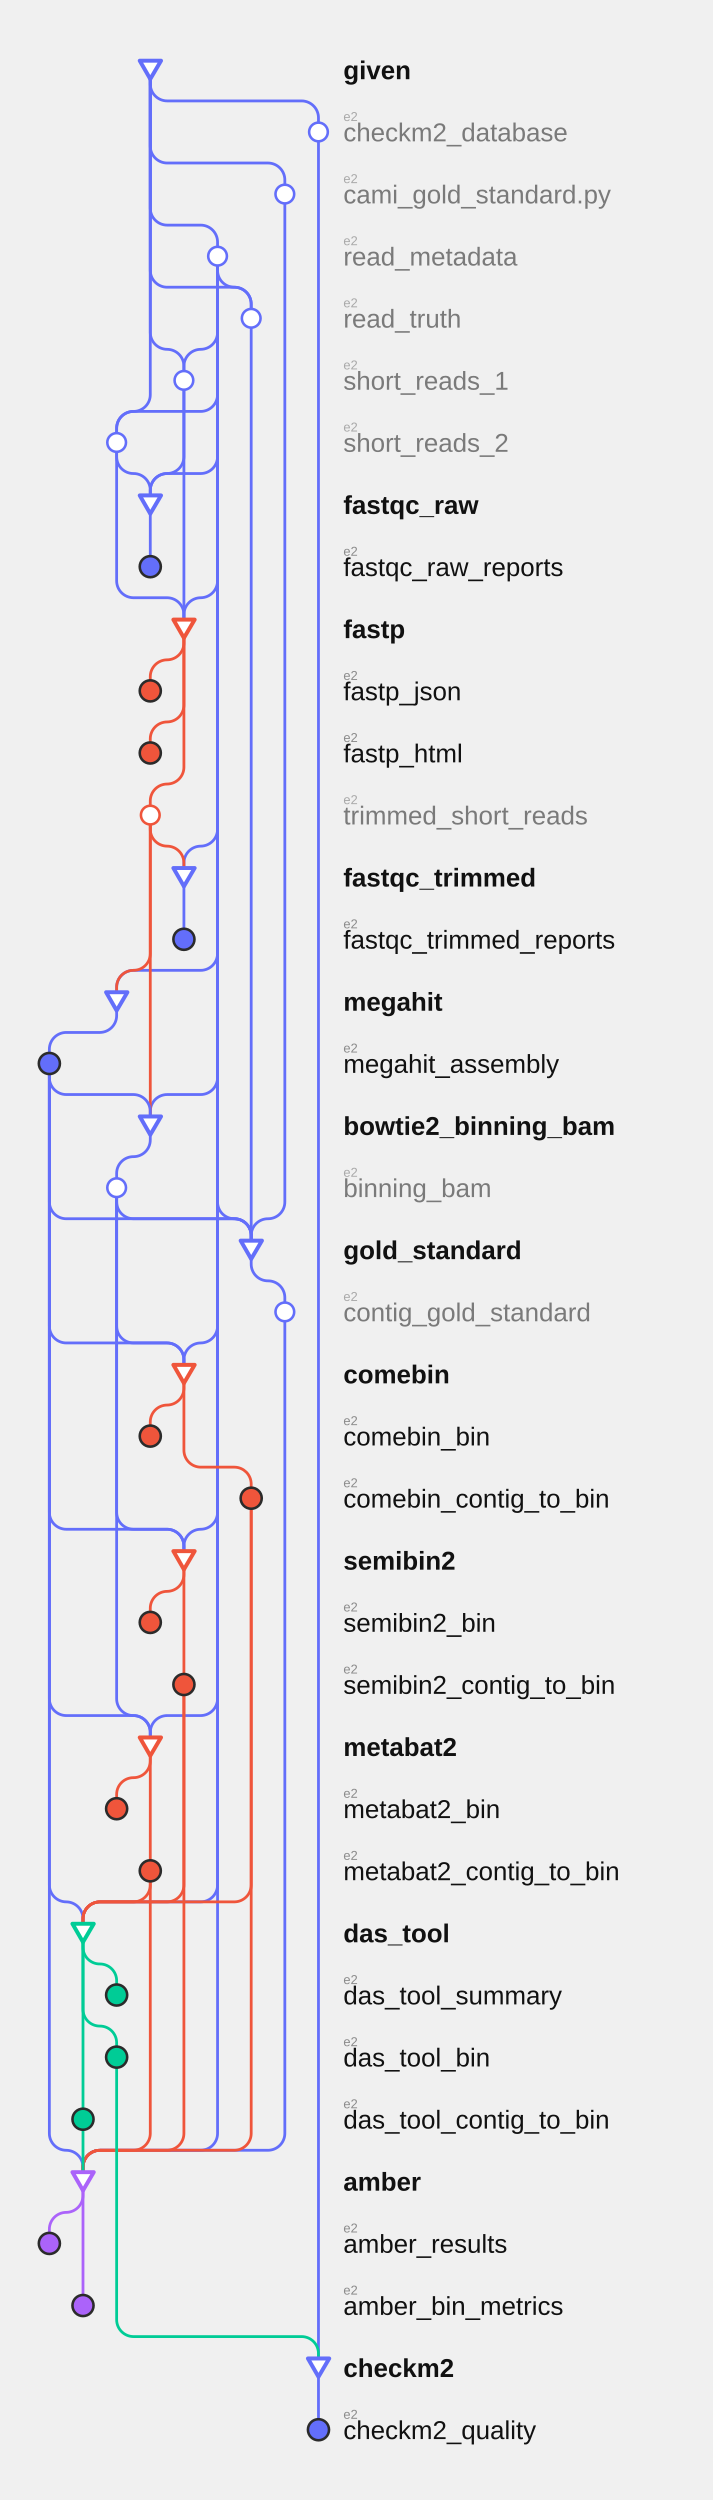
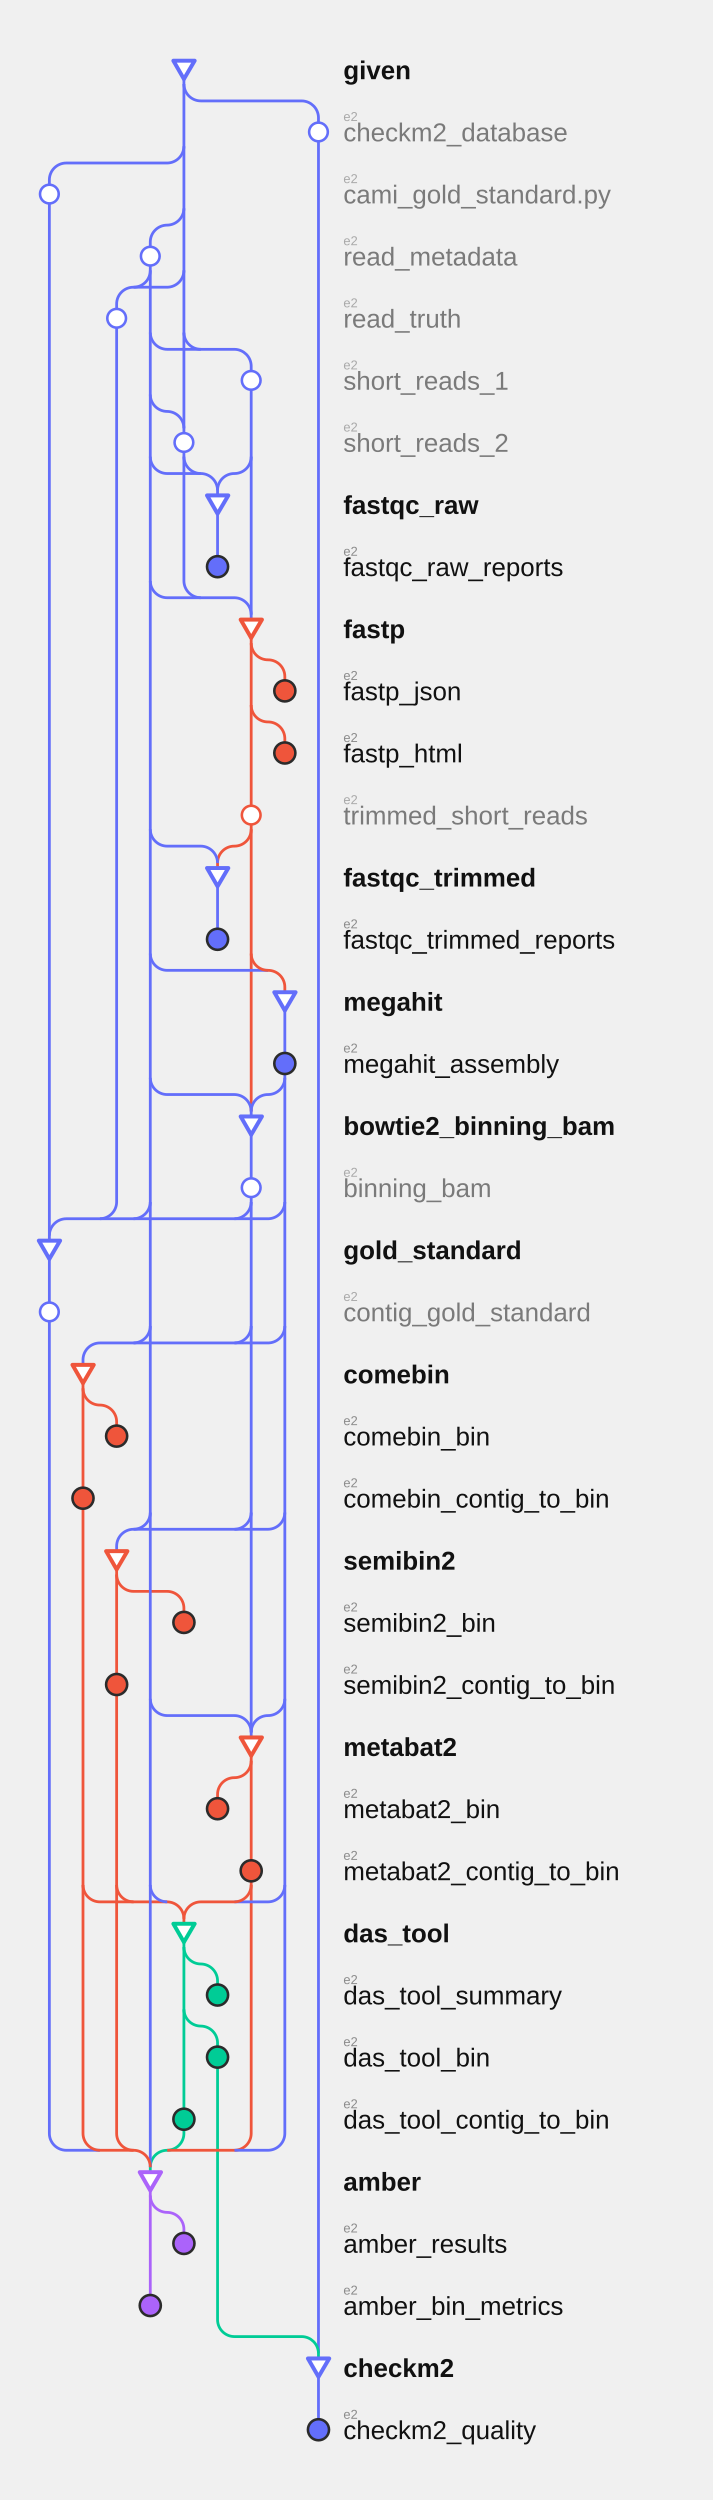
<svg xmlns="http://www.w3.org/2000/svg" width="358" height="1256" viewBox="0 0 358 1256">
-   <g fill="none" stroke="#666666" stroke-width="1.4" stroke-linejoin="round" stroke-linecap="round">
-     <path d="M 75.5,39.7 L 75.5,42.2 A 8.5,8.5 0 0 0 84.0,50.7 L 151.6,50.7 A 8.5,8.5 0 0 1 160.0,59.2 L 160.0,61.6" stroke="#636EFA" />
-     <path d="M 75.5,39.7 L 75.5,73.5 A 8.5,8.5 0 0 0 84.0,81.9 L 134.7,81.9 A 8.5,8.5 0 0 1 143.1,90.4 L 143.1,92.8" stroke="#636EFA" />
-     <path d="M 75.5,39.7 L 75.5,104.6 A 8.5,8.5 0 0 0 84.0,113.1 L 100.9,113.1 A 8.5,8.5 0 0 1 109.3,121.5 L 109.3,124.0" stroke="#636EFA" />
-     <path d="M 75.5,39.7 L 75.5,135.9 A 8.5,8.5 0 0 0 84.0,144.3 L 117.8,144.3 A 8.5,8.5 0 0 1 126.2,152.8 L 126.2,155.2" stroke="#636EFA" />
-     <path d="M 75.5,39.7 L 75.5,167.1 A 8.5,8.5 0 0 0 84.0,175.5 A 8.5,8.5 0 0 1 92.4,183.9 L 92.4,186.4" stroke="#636EFA" />
-     <path d="M 75.5,39.7 L 75.5,198.2 A 8.4,8.4 0 0 1 67.1,206.7 A 8.4,8.4 0 0 0 58.6,215.1 L 58.6,217.6" stroke="#636EFA" />
-     <path d="M 160.0,71.0 L 160.0,1184.9" stroke="#636EFA" />
-     <path d="M 143.1,102.2 L 143.1,603.8 A 8.4,8.4 0 0 1 134.7,612.3 A 8.4,8.4 0 0 0 126.2,620.8 L 126.2,623.3" stroke="#636EFA" />
-     <path d="M 109.3,133.4 L 109.3,135.9 A 8.4,8.4 0 0 0 117.8,144.3 A 8.4,8.4 0 0 1 126.2,152.8 L 126.2,155.2" stroke="#636EFA" />
-     <path d="M 109.3,133.4 L 109.3,167.1 A 8.5,8.5 0 0 1 100.9,175.5 A 8.5,8.5 0 0 0 92.4,183.9 L 92.4,186.4" stroke="#636EFA" />
-     <path d="M 109.3,133.4 L 109.3,198.2 A 8.5,8.5 0 0 1 100.9,206.7 L 67.1,206.7 A 8.5,8.5 0 0 0 58.6,215.1 L 58.6,217.6" stroke="#636EFA" />
-     <path d="M 109.3,133.4 L 109.3,229.4 A 8.5,8.5 0 0 1 100.9,237.9 L 84.0,237.9 A 8.5,8.5 0 0 0 75.5,246.3 L 75.5,248.9" stroke="#636EFA" />
-     <path d="M 109.3,133.4 L 109.3,291.8 A 8.5,8.5 0 0 1 100.9,300.3 A 8.5,8.5 0 0 0 92.4,308.7 L 92.4,311.3" stroke="#636EFA" />
-     <path d="M 109.3,133.4 L 109.3,416.7 A 8.5,8.5 0 0 1 100.9,425.1 A 8.5,8.5 0 0 0 92.4,433.6 L 92.4,436.1" stroke="#636EFA" />
-     <path d="M 109.3,133.4 L 109.3,479.1 A 8.5,8.5 0 0 1 100.9,487.5 L 67.1,487.5 A 8.5,8.5 0 0 0 58.6,495.9 L 58.6,498.5" stroke="#636EFA" />
-     <path d="M 109.3,133.4 L 109.3,541.4 A 8.5,8.5 0 0 1 100.9,549.9 L 84.0,549.9 A 8.5,8.5 0 0 0 75.5,558.4 L 75.5,560.9" stroke="#636EFA" />
-     <path d="M 109.3,133.4 L 109.3,603.8 A 8.4,8.4 0 0 0 117.8,612.3 A 8.4,8.4 0 0 1 126.2,620.8 L 126.2,623.3" stroke="#636EFA" />
-     <path d="M 109.3,133.4 L 109.3,666.2 A 8.5,8.5 0 0 1 100.9,674.7 A 8.5,8.5 0 0 0 92.4,683.2 L 92.4,685.7" stroke="#636EFA" />
-     <path d="M 109.3,133.4 L 109.3,759.8 A 8.5,8.5 0 0 1 100.9,768.3 A 8.5,8.5 0 0 0 92.4,776.8 L 92.4,779.3" stroke="#636EFA" />
-     <path d="M 109.3,133.4 L 109.3,853.4 A 8.5,8.5 0 0 1 100.9,861.9 L 84.0,861.9 A 8.5,8.5 0 0 0 75.5,870.4 L 75.5,872.9" stroke="#636EFA" />
-     <path d="M 109.3,133.4 L 109.3,947.0 A 8.5,8.5 0 0 1 100.9,955.5 L 50.2,955.5 A 8.5,8.5 0 0 0 41.7,964.0 L 41.7,966.5" stroke="#636EFA" />
-     <path d="M 109.3,133.4 L 109.3,1071.8 A 8.5,8.5 0 0 1 100.9,1080.3 L 50.2,1080.3 A 8.5,8.5 0 0 0 41.7,1088.8 L 41.7,1091.3" stroke="#636EFA" />
-     <path d="M 126.2,164.6 L 126.2,623.3" stroke="#636EFA" />
-     <path d="M 92.4,195.8 L 92.4,229.4 A 8.5,8.5 0 0 1 84.0,237.9 A 8.5,8.5 0 0 0 75.5,246.3 L 75.5,248.9" stroke="#636EFA" />
-     <path d="M 92.4,195.8 L 92.4,311.3" stroke="#636EFA" />
-     <path d="M 58.6,227.0 L 58.6,229.4 A 8.4,8.4 0 0 0 67.1,237.9 A 8.4,8.4 0 0 1 75.5,246.3 L 75.5,248.9" stroke="#636EFA" />
-     <path d="M 58.6,227.0 L 58.6,291.8 A 8.5,8.5 0 0 0 67.1,300.3 L 84.0,300.3 A 8.5,8.5 0 0 1 92.4,308.7 L 92.4,311.3" stroke="#636EFA" />
-     <path d="M 75.5,258.1 L 75.5,279.4" stroke="#636EFA" />
-     <path d="M 92.4,320.5 L 92.4,323.1 A 8.5,8.5 0 0 1 84.0,331.5 A 8.5,8.5 0 0 0 75.5,339.9 L 75.5,341.8" stroke="#EF553B" />
-     <path d="M 92.4,320.5 L 92.4,354.2 A 8.5,8.5 0 0 1 84.0,362.7 A 8.5,8.5 0 0 0 75.5,371.1 L 75.5,373.0" stroke="#EF553B" />
-     <path d="M 92.4,320.5 L 92.4,385.4 A 8.5,8.5 0 0 1 84.0,393.9 A 8.5,8.5 0 0 0 75.5,402.3 L 75.5,404.8" stroke="#EF553B" />
-     <path d="M 75.5,414.2 L 75.5,416.7 A 8.5,8.5 0 0 0 84.0,425.1 A 8.5,8.5 0 0 1 92.4,433.6 L 92.4,436.1" stroke="#EF553B" />
-     <path d="M 75.5,414.2 L 75.5,479.1 A 8.4,8.4 0 0 1 67.1,487.5 A 8.4,8.4 0 0 0 58.6,495.9 L 58.6,498.5" stroke="#EF553B" />
-     <path d="M 75.5,414.2 L 75.5,560.9" stroke="#EF553B" />
-     <path d="M 92.4,445.3 L 92.4,466.6" stroke="#636EFA" />
-     <path d="M 58.6,507.7 L 58.6,510.2 A 8.5,8.5 0 0 1 50.2,518.7 L 33.3,518.7 A 8.5,8.5 0 0 0 24.8,527.1 L 24.8,529.0" stroke="#636EFA" />
-     <path d="M 24.8,539.6 L 24.8,541.4 A 8.5,8.5 0 0 0 33.3,549.9 L 67.1,549.9 A 8.5,8.5 0 0 1 75.5,558.4 L 75.5,560.9" stroke="#636EFA" />
-     <path d="M 24.8,539.6 L 24.8,603.8 A 8.5,8.5 0 0 0 33.3,612.3 L 117.8,612.3 A 8.5,8.5 0 0 1 126.2,620.8 L 126.2,623.3" stroke="#636EFA" />
-     <path d="M 24.8,539.6 L 24.8,666.2 A 8.5,8.5 0 0 0 33.3,674.7 L 84.0,674.7 A 8.5,8.5 0 0 1 92.4,683.2 L 92.4,685.7" stroke="#636EFA" />
-     <path d="M 24.8,539.6 L 24.8,759.8 A 8.5,8.5 0 0 0 33.3,768.3 L 84.0,768.3 A 8.5,8.5 0 0 1 92.4,776.8 L 92.4,779.3" stroke="#636EFA" />
-     <path d="M 24.8,539.6 L 24.8,853.4 A 8.5,8.5 0 0 0 33.3,861.9 L 67.1,861.9 A 8.5,8.5 0 0 1 75.5,870.4 L 75.5,872.9" stroke="#636EFA" />
-     <path d="M 24.8,539.6 L 24.8,947.0 A 8.5,8.5 0 0 0 33.3,955.5 A 8.5,8.5 0 0 1 41.7,964.0 L 41.7,966.5" stroke="#636EFA" />
-     <path d="M 24.8,539.6 L 24.8,1071.8 A 8.5,8.5 0 0 0 33.3,1080.3 A 8.5,8.5 0 0 1 41.7,1088.8 L 41.7,1091.3" stroke="#636EFA" />
-     <path d="M 75.5,570.1 L 75.5,572.6 A 8.4,8.4 0 0 1 67.1,581.1 A 8.4,8.4 0 0 0 58.6,589.5 L 58.6,592.0" stroke="#636EFA" />
-     <path d="M 58.6,601.4 L 58.6,603.8 A 8.5,8.5 0 0 0 67.1,612.3 L 117.8,612.3 A 8.5,8.5 0 0 1 126.2,620.8 L 126.2,623.3" stroke="#636EFA" />
-     <path d="M 58.6,601.4 L 58.6,666.2 A 8.5,8.5 0 0 0 67.1,674.7 L 84.0,674.7 A 8.5,8.5 0 0 1 92.4,683.2 L 92.4,685.7" stroke="#636EFA" />
-     <path d="M 58.6,601.4 L 58.6,759.8 A 8.5,8.5 0 0 0 67.1,768.3 L 84.0,768.3 A 8.5,8.5 0 0 1 92.4,776.8 L 92.4,779.3" stroke="#636EFA" />
-     <path d="M 58.6,601.4 L 58.6,853.4 A 8.4,8.4 0 0 0 67.1,861.9 A 8.4,8.4 0 0 1 75.5,870.4 L 75.5,872.9" stroke="#636EFA" />
-     <path d="M 126.2,632.5 L 126.2,635.0 A 8.4,8.4 0 0 0 134.7,643.5 A 8.4,8.4 0 0 1 143.1,652.0 L 143.1,654.4" stroke="#636EFA" />
-     <path d="M 143.1,663.8 L 143.1,1071.8 A 8.5,8.5 0 0 1 134.7,1080.3 L 50.2,1080.3 A 8.5,8.5 0 0 0 41.7,1088.8 L 41.7,1091.3" stroke="#636EFA" />
-     <path d="M 92.4,694.9 L 92.4,697.4 A 8.5,8.5 0 0 1 84.0,705.9 A 8.5,8.5 0 0 0 75.5,714.4 L 75.5,716.2" stroke="#EF553B" />
-     <path d="M 92.4,694.9 L 92.4,728.6 A 8.5,8.5 0 0 0 100.9,737.1 L 117.8,737.1 A 8.5,8.5 0 0 1 126.2,745.5 L 126.2,747.4" stroke="#EF553B" />
-     <path d="M 126.2,758.0 L 126.2,947.0 A 8.5,8.5 0 0 1 117.8,955.5 L 50.2,955.5 A 8.5,8.5 0 0 0 41.7,964.0 L 41.7,966.5" stroke="#EF553B" />
-     <path d="M 126.2,758.0 L 126.2,1071.8 A 8.5,8.5 0 0 1 117.8,1080.3 L 50.2,1080.3 A 8.5,8.5 0 0 0 41.7,1088.8 L 41.7,1091.3" stroke="#EF553B" />
-     <path d="M 92.4,788.5 L 92.4,791.0 A 8.5,8.5 0 0 1 84.0,799.5 A 8.5,8.5 0 0 0 75.5,808.0 L 75.5,809.8" stroke="#EF553B" />
-     <path d="M 92.4,788.5 L 92.4,841.0" stroke="#EF553B" />
-     <path d="M 92.4,851.6 L 92.4,947.0 A 8.5,8.5 0 0 1 84.0,955.5 L 50.2,955.5 A 8.5,8.5 0 0 0 41.7,964.0 L 41.7,966.5" stroke="#EF553B" />
-     <path d="M 92.4,851.6 L 92.4,1071.8 A 8.5,8.5 0 0 1 84.0,1080.3 L 50.2,1080.3 A 8.5,8.5 0 0 0 41.7,1088.8 L 41.7,1091.3" stroke="#EF553B" />
-     <path d="M 75.5,882.1 L 75.5,884.6 A 8.4,8.4 0 0 1 67.1,893.1 A 8.4,8.4 0 0 0 58.6,901.5 L 58.6,903.4" stroke="#EF553B" />
-     <path d="M 75.5,882.1 L 75.5,934.6" stroke="#EF553B" />
-     <path d="M 75.5,945.2 L 75.5,947.0 A 8.5,8.5 0 0 1 67.1,955.5 L 50.2,955.5 A 8.5,8.5 0 0 0 41.7,964.0 L 41.7,966.5" stroke="#EF553B" />
-     <path d="M 75.5,945.2 L 75.5,1071.8 A 8.5,8.5 0 0 1 67.1,1080.3 L 50.2,1080.3 A 8.5,8.5 0 0 0 41.7,1088.8 L 41.7,1091.3" stroke="#EF553B" />
-     <path d="M 41.7,975.7 L 41.7,978.2 A 8.4,8.4 0 0 0 50.2,986.7 A 8.4,8.4 0 0 1 58.6,995.2 L 58.6,997.0" stroke="#00CC96" />
-     <path d="M 41.7,975.7 L 41.7,1009.4 A 8.4,8.4 0 0 0 50.2,1017.9 A 8.4,8.4 0 0 1 58.6,1026.3 L 58.6,1028.2" stroke="#00CC96" />
-     <path d="M 41.7,975.7 L 41.7,1059.4" stroke="#00CC96" />
-     <path d="M 58.6,1038.8 L 58.6,1165.5 A 8.5,8.5 0 0 0 67.1,1173.9 L 151.6,1173.9 A 8.5,8.5 0 0 1 160.0,1182.4 L 160.0,1184.9" stroke="#00CC96" />
-     <path d="M 41.7,1070.0 L 41.7,1091.3" stroke="#00CC96" />
-     <path d="M 41.7,1100.5 L 41.7,1103.0 A 8.5,8.5 0 0 1 33.3,1111.5 A 8.5,8.5 0 0 0 24.8,1120.0 L 24.8,1121.8" stroke="#AB63FA" />
-     <path d="M 41.7,1100.5 L 41.7,1153.0" stroke="#AB63FA" />
+   <g fill="none" stroke="#666666" stroke-width="1.4" stroke-linejoin="round" stroke-linecap="butt">
+     <path d="M 92.4,39.7 L 92.4,42.2 L 92.4,73.5 L 92.4,104.7 L 92.4,135.8 L 92.4,167.1 L 92.4,215.2 L 92.4,217.6" stroke="#636EFA" />
+     <path d="M 92.4,227.0 L 92.4,229.4 L 92.4,291.9 A 8.5,8.5 0 0 0 100.9,300.3" stroke="#636EFA" />
+     <path d="M 92.4,809.8 L 92.4,808.0 A 8.5,8.5 0 0 0 84.0,799.5 L 67.1,799.5 A 8.5,8.5 0 0 1 58.6,791.0" stroke="#EF553B" />
+     <path d="M 92.4,966.5 L 92.4,964.0 A 8.5,8.5 0 0 0 84.0,955.5 L 67.1,955.5 L 50.2,955.5 A 8.5,8.5 0 0 1 41.7,947.0" stroke="#EF553B" />
+     <path d="M 92.4,975.7 L 92.4,978.2 L 92.4,1009.5 L 92.4,1059.4" stroke="#00CC96" />
+     <path d="M 92.4,1070.0 L 92.4,1071.8 A 8.5,8.5 0 0 1 84.0,1080.3 A 8.5,8.5 0 0 0 75.5,1088.8 L 75.5,1091.3" stroke="#00CC96" />
+     <path d="M 92.4,1121.8 L 92.4,1120.0 A 8.5,8.5 0 0 0 84.0,1111.5 A 8.5,8.5 0 0 1 75.5,1103.0" stroke="#AB63FA" />
+     <path d="M 160.0,61.6 L 160.0,59.1 A 8.5,8.5 0 0 0 151.6,50.7 L 100.9,50.7 A 8.5,8.5 0 0 1 92.4,42.2" stroke="#636EFA" />
+     <path d="M 160.0,71.0 L 160.0,1182.3" stroke="#636EFA" />
+     <path d="M 160.0,1184.9 L 160.0,1182.3 A 8.5,8.5 0 0 0 151.6,1173.9 L 117.8,1173.9 A 8.5,8.5 0 0 1 109.3,1165.5 L 109.3,1038.8" stroke="#00CC96" />
    <path d="M 160.0,1194.1 L 160.0,1215.4" stroke="#636EFA" />
-   </g>
-   <g>
-     <polygon points="70.2,30.5 80.9,30.5 75.5,39.7" fill="#FFFFFF" stroke="#636EFA" stroke-width="2.0" stroke-linejoin="round" />
+     <path d="M 24.8,92.8 L 24.8,90.3 A 8.5,8.5 0 0 1 33.3,81.9 L 84.0,81.9 A 8.5,8.5 0 0 0 92.4,73.5" stroke="#636EFA" />
+     <path d="M 24.8,102.2 L 24.8,620.8 L 24.8,623.3" stroke="#636EFA" />
+     <path d="M 24.8,632.5 L 24.8,654.4" stroke="#636EFA" />
+     <path d="M 24.8,663.8 L 24.8,1071.8 A 8.5,8.5 0 0 0 33.3,1080.3 L 50.2,1080.3" stroke="#636EFA" />
+     <path d="M 75.5,124.0 L 75.5,121.5 A 8.5,8.5 0 0 1 84.0,113.1 A 8.5,8.5 0 0 0 92.4,104.7" stroke="#636EFA" />
+     <path d="M 75.5,133.4 L 75.5,135.8 L 75.5,167.1 L 75.5,198.2 L 75.5,229.4 L 75.5,291.9 L 75.5,416.6 L 75.5,479.1 L 75.5,541.5 L 75.5,603.9 L 75.5,666.2 L 75.5,759.9 L 75.5,853.5 L 75.5,947.0 L 75.5,1088.8" stroke="#636EFA" />
+     <path d="M 75.5,1100.5 L 75.5,1103.0 L 75.5,1153.0" stroke="#AB63FA" />
+     <path d="M 58.6,155.2 L 58.6,152.8 A 8.4,8.4 0 0 1 67.1,144.3 L 84.0,144.3 A 8.5,8.5 0 0 0 92.4,135.8" stroke="#636EFA" />
+     <path d="M 58.6,164.6 L 58.6,603.9 A 8.5,8.5 0 0 1 50.2,612.3" stroke="#636EFA" />
+     <path d="M 58.6,716.2 L 58.6,714.4 A 8.4,8.4 0 0 0 50.2,705.9 A 8.4,8.4 0 0 1 41.7,697.5" stroke="#EF553B" />
+     <path d="M 58.6,779.3 L 58.6,776.8 A 8.5,8.5 0 0 1 67.1,768.3 L 117.8,768.3 L 134.7,768.3 A 8.5,8.5 0 0 0 143.1,759.9" stroke="#636EFA" />
+     <path d="M 58.6,788.5 L 58.6,791.0 L 58.6,841.0" stroke="#EF553B" />
+     <path d="M 58.6,851.6 L 58.6,947.0 L 58.6,1071.8 A 8.4,8.4 0 0 0 67.1,1080.3" stroke="#EF553B" />
+     <path d="M 126.2,186.4 L 126.2,183.9 A 8.5,8.5 0 0 0 117.8,175.5 L 100.9,175.5 L 84.0,175.5 A 8.5,8.5 0 0 1 75.5,167.1" stroke="#636EFA" />
+     <path d="M 126.2,195.8 L 126.2,229.4 L 126.2,308.8 L 126.2,311.3" stroke="#636EFA" />
+     <path d="M 126.2,320.5 L 126.2,323.1 L 126.2,354.2 L 126.2,404.8" stroke="#EF553B" />
+     <path d="M 126.2,414.2 L 126.2,416.6 L 126.2,479.1 L 126.2,558.4" stroke="#EF553B" />
+     <path d="M 126.2,560.9 L 126.2,558.4 A 8.5,8.5 0 0 0 117.8,549.9 L 84.0,549.9 A 8.5,8.5 0 0 1 75.5,541.5" stroke="#636EFA" />
+     <path d="M 126.2,570.1 L 126.2,592.0" stroke="#636EFA" />
+     <path d="M 126.2,601.4 L 126.2,603.9 L 126.2,666.2 L 126.2,759.9 L 126.2,870.4 L 126.2,872.9" stroke="#636EFA" />
+     <path d="M 126.2,882.1 L 126.2,884.6 L 126.2,934.6" stroke="#EF553B" />
+     <path d="M 126.2,945.2 L 126.2,947.0 L 126.2,1071.8 A 8.5,8.5 0 0 1 117.8,1080.3 L 84.0,1080.3" stroke="#EF553B" />
+     <path d="M 109.3,248.9 L 109.3,246.3 A 8.5,8.5 0 0 0 100.9,237.9 L 84.0,237.9 A 8.5,8.5 0 0 1 75.5,229.4" stroke="#636EFA" />
+     <path d="M 109.3,258.1 L 109.3,279.4" stroke="#636EFA" />
+     <path d="M 109.3,436.1 L 109.3,433.6 A 8.4,8.4 0 0 1 117.8,425.1 A 8.4,8.4 0 0 0 126.2,416.6" stroke="#EF553B" />
+     <path d="M 109.3,445.3 L 109.3,466.6" stroke="#636EFA" />
+     <path d="M 109.3,903.4 L 109.3,901.5 A 8.4,8.4 0 0 1 117.8,893.1 A 8.4,8.4 0 0 0 126.2,884.6" stroke="#EF553B" />
+     <path d="M 109.3,997.0 L 109.3,995.1 A 8.5,8.5 0 0 0 100.9,986.7 A 8.5,8.5 0 0 1 92.4,978.2" stroke="#00CC96" />
+     <path d="M 109.3,1028.2 L 109.3,1026.3 A 8.5,8.5 0 0 0 100.9,1017.9 A 8.5,8.5 0 0 1 92.4,1009.5" stroke="#00CC96" />
+     <path d="M 134.7,487.5 L 84.0,487.5 A 8.5,8.5 0 0 1 75.5,479.1" stroke="#636EFA" />
+     <path d="M 143.1,341.8 L 143.1,339.9 A 8.4,8.4 0 0 0 134.7,331.5 A 8.4,8.4 0 0 1 126.2,323.1" stroke="#EF553B" />
+     <path d="M 143.1,373.0 L 143.1,371.1 A 8.4,8.4 0 0 0 134.7,362.7 A 8.4,8.4 0 0 1 126.2,354.2" stroke="#EF553B" />
+     <path d="M 143.1,498.5 L 143.1,495.9 A 8.4,8.4 0 0 0 134.7,487.5 A 8.4,8.4 0 0 1 126.2,479.1" stroke="#EF553B" />
+     <path d="M 143.1,507.7 L 143.1,529.0" stroke="#636EFA" />
+     <path d="M 143.1,539.6 L 143.1,541.5 L 143.1,603.9 L 143.1,666.2 L 143.1,759.9 L 143.1,853.5 L 143.1,947.0 L 143.1,1071.8 A 8.5,8.5 0 0 1 134.7,1080.3 L 117.8,1080.3" stroke="#636EFA" />
+     <path d="M 41.7,685.7 L 41.7,683.1 A 8.5,8.5 0 0 1 50.2,674.7 L 67.1,674.7 L 117.8,674.7 L 134.7,674.7 A 8.5,8.5 0 0 0 143.1,666.2" stroke="#636EFA" />
+     <path d="M 41.7,694.9 L 41.7,697.5 L 41.7,747.4" stroke="#EF553B" />
+     <path d="M 41.7,758.0 L 41.7,947.0 L 41.7,1071.8 A 8.5,8.5 0 0 0 50.2,1080.3 L 67.1,1080.3 A 8.4,8.4 0 0 1 75.5,1088.8" stroke="#EF553B" />
+     <path d="M 117.8,955.5 L 134.7,955.5 A 8.5,8.5 0 0 0 143.1,947.0" stroke="#636EFA" />
+     <path d="M 92.4,167.1 A 8.5,8.5 0 0 0 100.9,175.5" stroke="#636EFA" />
+     <path d="M 75.5,135.8 A 8.4,8.4 0 0 1 67.1,144.3" stroke="#636EFA" />
+     <path d="M 75.5,198.2 A 8.5,8.5 0 0 0 84.0,206.7 A 8.5,8.5 0 0 1 92.4,215.2" stroke="#636EFA" />
+     <path d="M 75.5,291.9 A 8.5,8.5 0 0 0 84.0,300.3 L 100.9,300.3 L 117.8,300.3 A 8.5,8.5 0 0 1 126.2,308.8" stroke="#636EFA" />
+     <path d="M 75.5,416.6 A 8.5,8.5 0 0 0 84.0,425.1 L 100.9,425.1 A 8.5,8.5 0 0 1 109.3,433.6" stroke="#636EFA" />
+     <path d="M 75.5,603.9 A 8.5,8.5 0 0 1 67.1,612.3" stroke="#636EFA" />
+     <path d="M 24.8,620.8 A 8.5,8.5 0 0 1 33.3,612.3 L 50.2,612.3 L 67.1,612.3 L 117.8,612.3 L 134.7,612.3 A 8.5,8.5 0 0 0 143.1,603.9" stroke="#636EFA" />
+     <path d="M 75.5,666.2 A 8.5,8.5 0 0 1 67.1,674.7" stroke="#636EFA" />
+     <path d="M 75.5,759.9 A 8.4,8.4 0 0 1 67.1,768.3" stroke="#636EFA" />
+     <path d="M 75.5,853.5 A 8.5,8.5 0 0 0 84.0,861.9 L 117.8,861.9 A 8.5,8.5 0 0 1 126.2,870.4" stroke="#636EFA" />
+     <path d="M 75.5,947.0 A 8.5,8.5 0 0 0 84.0,955.5" stroke="#636EFA" />
+     <path d="M 126.2,229.4 A 8.4,8.4 0 0 1 117.8,237.9 A 8.4,8.4 0 0 0 109.3,246.3" stroke="#636EFA" />
+     <path d="M 92.4,229.4 A 8.5,8.5 0 0 0 100.9,237.9" stroke="#636EFA" />
+     <path d="M 143.1,541.5 A 8.4,8.4 0 0 1 134.7,549.9 A 8.4,8.4 0 0 0 126.2,558.4" stroke="#636EFA" />
+     <path d="M 143.1,853.5 A 8.4,8.4 0 0 1 134.7,861.9 A 8.4,8.4 0 0 0 126.2,870.4" stroke="#636EFA" />
+     <path d="M 92.4,964.0 A 8.5,8.5 0 0 1 100.9,955.5 L 117.8,955.5 A 8.5,8.5 0 0 0 126.2,947.0" stroke="#EF553B" />
+     <path d="M 126.2,603.9 A 8.5,8.5 0 0 1 117.8,612.3" stroke="#636EFA" />
+     <path d="M 126.2,666.2 A 8.5,8.5 0 0 1 117.8,674.7" stroke="#636EFA" />
+     <path d="M 126.2,759.9 A 8.5,8.5 0 0 1 117.8,768.3" stroke="#636EFA" />
+     <path d="M 58.6,947.0 A 8.5,8.5 0 0 0 67.1,955.5" stroke="#EF553B" />
+   </g>
+   <g>
+     <polygon points="87.1,30.5 97.8,30.5 92.4,39.7" fill="#FFFFFF" stroke="#636EFA" stroke-width="2.0" stroke-linejoin="round" />
    <text x="172.5" y="39.8" font-family="Arial" font-size="13" fill="#111111" font-weight="600" text-anchor="start">given</text>
  </g>
  <g>
    <circle cx="160.0" cy="66.3" r="4.7" fill="#FFFFFF" stroke="#636EFA" stroke-width="1.3" />
    <text x="172.5" y="60.8" font-family="Arial" font-size="6.5" fill="#A8A8A8" text-anchor="start">e2</text>
    <text x="172.5" y="71.0" font-family="Arial" font-size="13" fill="#7A7A7A" font-weight="normal" text-anchor="start">checkm2_database</text>
  </g>
  <g>
-     <circle cx="143.1" cy="97.5" r="4.7" fill="#FFFFFF" stroke="#636EFA" stroke-width="1.3" />
+     <circle cx="24.8" cy="97.5" r="4.7" fill="#FFFFFF" stroke="#636EFA" stroke-width="1.3" />
    <text x="172.5" y="92.0" font-family="Arial" font-size="6.5" fill="#A8A8A8" text-anchor="start">e2</text>
    <text x="172.5" y="102.2" font-family="Arial" font-size="13" fill="#7A7A7A" font-weight="normal" text-anchor="start">cami_gold_standard.py</text>
  </g>
  <g>
-     <circle cx="109.3" cy="128.7" r="4.7" fill="#FFFFFF" stroke="#636EFA" stroke-width="1.3" />
+     <circle cx="75.5" cy="128.7" r="4.7" fill="#FFFFFF" stroke="#636EFA" stroke-width="1.3" />
    <text x="172.5" y="123.2" font-family="Arial" font-size="6.5" fill="#A8A8A8" text-anchor="start">e2</text>
    <text x="172.5" y="133.4" font-family="Arial" font-size="13" fill="#7A7A7A" font-weight="normal" text-anchor="start">read_metadata</text>
  </g>
  <g>
-     <circle cx="126.2" cy="159.9" r="4.7" fill="#FFFFFF" stroke="#636EFA" stroke-width="1.3" />
+     <circle cx="58.6" cy="159.9" r="4.7" fill="#FFFFFF" stroke="#636EFA" stroke-width="1.3" />
    <text x="172.5" y="154.4" font-family="Arial" font-size="6.5" fill="#A8A8A8" text-anchor="start">e2</text>
    <text x="172.5" y="164.6" font-family="Arial" font-size="13" fill="#7A7A7A" font-weight="normal" text-anchor="start">read_truth</text>
  </g>
  <g>
-     <circle cx="92.4" cy="191.1" r="4.7" fill="#FFFFFF" stroke="#636EFA" stroke-width="1.3" />
+     <circle cx="126.2" cy="191.1" r="4.7" fill="#FFFFFF" stroke="#636EFA" stroke-width="1.3" />
    <text x="172.5" y="185.6" font-family="Arial" font-size="6.5" fill="#A8A8A8" text-anchor="start">e2</text>
    <text x="172.5" y="195.8" font-family="Arial" font-size="13" fill="#7A7A7A" font-weight="normal" text-anchor="start">short_reads_1</text>
  </g>
  <g>
-     <circle cx="58.6" cy="222.3" r="4.7" fill="#FFFFFF" stroke="#636EFA" stroke-width="1.3" />
+     <circle cx="92.4" cy="222.3" r="4.7" fill="#FFFFFF" stroke="#636EFA" stroke-width="1.3" />
    <text x="172.5" y="216.8" font-family="Arial" font-size="6.5" fill="#A8A8A8" text-anchor="start">e2</text>
    <text x="172.5" y="227.0" font-family="Arial" font-size="13" fill="#7A7A7A" font-weight="normal" text-anchor="start">short_reads_2</text>
  </g>
  <g>
-     <polygon points="70.2,248.9 80.9,248.9 75.5,258.1" fill="#FFFFFF" stroke="#636EFA" stroke-width="2.0" stroke-linejoin="round" />
+     <polygon points="104.0,248.9 114.7,248.9 109.3,258.1" fill="#FFFFFF" stroke="#636EFA" stroke-width="2.0" stroke-linejoin="round" />
    <text x="172.5" y="258.2" font-family="Arial" font-size="13" fill="#111111" font-weight="600" text-anchor="start">fastqc_raw</text>
  </g>
  <g>
-     <circle cx="75.5" cy="284.7" r="5.3" fill="#636EFA" stroke="#2B2B2B" stroke-width="1.3" />
+     <circle cx="109.3" cy="284.7" r="5.3" fill="#636EFA" stroke="#2B2B2B" stroke-width="1.3" />
    <text x="172.5" y="279.2" font-family="Arial" font-size="6.5" fill="#8A8A8A" text-anchor="start">e2</text>
    <text x="172.5" y="289.4" font-family="Arial" font-size="13" fill="#111111" font-weight="normal" text-anchor="start">fastqc_raw_reports</text>
  </g>
  <g>
-     <polygon points="87.1,311.3 97.8,311.3 92.4,320.5" fill="#FFFFFF" stroke="#EF553B" stroke-width="2.0" stroke-linejoin="round" />
+     <polygon points="120.9,311.3 131.6,311.3 126.2,320.5" fill="#FFFFFF" stroke="#EF553B" stroke-width="2.0" stroke-linejoin="round" />
    <text x="172.5" y="320.6" font-family="Arial" font-size="13" fill="#111111" font-weight="600" text-anchor="start">fastp</text>
  </g>
  <g>
-     <circle cx="75.5" cy="347.1" r="5.3" fill="#EF553B" stroke="#2B2B2B" stroke-width="1.3" />
+     <circle cx="143.1" cy="347.1" r="5.3" fill="#EF553B" stroke="#2B2B2B" stroke-width="1.3" />
    <text x="172.5" y="341.6" font-family="Arial" font-size="6.5" fill="#8A8A8A" text-anchor="start">e2</text>
    <text x="172.5" y="351.8" font-family="Arial" font-size="13" fill="#111111" font-weight="normal" text-anchor="start">fastp_json</text>
  </g>
  <g>
-     <circle cx="75.5" cy="378.3" r="5.3" fill="#EF553B" stroke="#2B2B2B" stroke-width="1.3" />
+     <circle cx="143.1" cy="378.3" r="5.3" fill="#EF553B" stroke="#2B2B2B" stroke-width="1.3" />
    <text x="172.5" y="372.8" font-family="Arial" font-size="6.5" fill="#8A8A8A" text-anchor="start">e2</text>
    <text x="172.5" y="383.0" font-family="Arial" font-size="13" fill="#111111" font-weight="normal" text-anchor="start">fastp_html</text>
  </g>
  <g>
-     <circle cx="75.5" cy="409.5" r="4.7" fill="#FFFFFF" stroke="#EF553B" stroke-width="1.3" />
+     <circle cx="126.2" cy="409.5" r="4.7" fill="#FFFFFF" stroke="#EF553B" stroke-width="1.3" />
    <text x="172.5" y="404.0" font-family="Arial" font-size="6.5" fill="#A8A8A8" text-anchor="start">e2</text>
    <text x="172.5" y="414.2" font-family="Arial" font-size="13" fill="#7A7A7A" font-weight="normal" text-anchor="start">trimmed_short_reads</text>
  </g>
  <g>
-     <polygon points="87.1,436.1 97.8,436.1 92.4,445.3" fill="#FFFFFF" stroke="#636EFA" stroke-width="2.0" stroke-linejoin="round" />
+     <polygon points="104.0,436.1 114.7,436.1 109.3,445.3" fill="#FFFFFF" stroke="#636EFA" stroke-width="2.0" stroke-linejoin="round" />
    <text x="172.5" y="445.4" font-family="Arial" font-size="13" fill="#111111" font-weight="600" text-anchor="start">fastqc_trimmed</text>
  </g>
  <g>
-     <circle cx="92.4" cy="471.9" r="5.3" fill="#636EFA" stroke="#2B2B2B" stroke-width="1.3" />
+     <circle cx="109.3" cy="471.9" r="5.3" fill="#636EFA" stroke="#2B2B2B" stroke-width="1.3" />
    <text x="172.5" y="466.4" font-family="Arial" font-size="6.5" fill="#8A8A8A" text-anchor="start">e2</text>
    <text x="172.5" y="476.6" font-family="Arial" font-size="13" fill="#111111" font-weight="normal" text-anchor="start">fastqc_trimmed_reports</text>
  </g>
  <g>
-     <polygon points="53.3,498.5 64.0,498.5 58.6,507.7" fill="#FFFFFF" stroke="#636EFA" stroke-width="2.0" stroke-linejoin="round" />
+     <polygon points="137.8,498.5 148.5,498.5 143.1,507.7" fill="#FFFFFF" stroke="#636EFA" stroke-width="2.0" stroke-linejoin="round" />
    <text x="172.5" y="507.8" font-family="Arial" font-size="13" fill="#111111" font-weight="600" text-anchor="start">megahit</text>
  </g>
  <g>
-     <circle cx="24.8" cy="534.3" r="5.3" fill="#636EFA" stroke="#2B2B2B" stroke-width="1.3" />
+     <circle cx="143.1" cy="534.3" r="5.3" fill="#636EFA" stroke="#2B2B2B" stroke-width="1.3" />
    <text x="172.5" y="528.8" font-family="Arial" font-size="6.5" fill="#8A8A8A" text-anchor="start">e2</text>
    <text x="172.5" y="539.0" font-family="Arial" font-size="13" fill="#111111" font-weight="normal" text-anchor="start">megahit_assembly</text>
  </g>
  <g>
-     <polygon points="70.2,560.9 80.9,560.9 75.5,570.1" fill="#FFFFFF" stroke="#636EFA" stroke-width="2.0" stroke-linejoin="round" />
+     <polygon points="120.9,560.9 131.6,560.9 126.2,570.1" fill="#FFFFFF" stroke="#636EFA" stroke-width="2.0" stroke-linejoin="round" />
    <text x="172.5" y="570.2" font-family="Arial" font-size="13" fill="#111111" font-weight="600" text-anchor="start">bowtie2_binning_bam</text>
  </g>
  <g>
-     <circle cx="58.6" cy="596.7" r="4.7" fill="#FFFFFF" stroke="#636EFA" stroke-width="1.3" />
+     <circle cx="126.2" cy="596.7" r="4.7" fill="#FFFFFF" stroke="#636EFA" stroke-width="1.3" />
    <text x="172.5" y="591.2" font-family="Arial" font-size="6.5" fill="#A8A8A8" text-anchor="start">e2</text>
    <text x="172.5" y="601.4" font-family="Arial" font-size="13" fill="#7A7A7A" font-weight="normal" text-anchor="start">binning_bam</text>
  </g>
  <g>
-     <polygon points="120.9,623.3 131.6,623.3 126.2,632.5" fill="#FFFFFF" stroke="#636EFA" stroke-width="2.0" stroke-linejoin="round" />
+     <polygon points="19.5,623.3 30.2,623.3 24.8,632.5" fill="#FFFFFF" stroke="#636EFA" stroke-width="2.0" stroke-linejoin="round" />
    <text x="172.5" y="632.6" font-family="Arial" font-size="13" fill="#111111" font-weight="600" text-anchor="start">gold_standard</text>
  </g>
  <g>
-     <circle cx="143.1" cy="659.1" r="4.7" fill="#FFFFFF" stroke="#636EFA" stroke-width="1.3" />
+     <circle cx="24.8" cy="659.1" r="4.7" fill="#FFFFFF" stroke="#636EFA" stroke-width="1.3" />
    <text x="172.5" y="653.6" font-family="Arial" font-size="6.5" fill="#A8A8A8" text-anchor="start">e2</text>
    <text x="172.5" y="663.8" font-family="Arial" font-size="13" fill="#7A7A7A" font-weight="normal" text-anchor="start">contig_gold_standard</text>
  </g>
  <g>
-     <polygon points="87.1,685.7 97.8,685.7 92.4,694.9" fill="#FFFFFF" stroke="#EF553B" stroke-width="2.0" stroke-linejoin="round" />
+     <polygon points="36.4,685.7 47.1,685.7 41.7,694.9" fill="#FFFFFF" stroke="#EF553B" stroke-width="2.0" stroke-linejoin="round" />
    <text x="172.5" y="695.0" font-family="Arial" font-size="13" fill="#111111" font-weight="600" text-anchor="start">comebin</text>
  </g>
  <g>
-     <circle cx="75.5" cy="721.5" r="5.3" fill="#EF553B" stroke="#2B2B2B" stroke-width="1.3" />
+     <circle cx="58.6" cy="721.5" r="5.3" fill="#EF553B" stroke="#2B2B2B" stroke-width="1.3" />
    <text x="172.5" y="716.0" font-family="Arial" font-size="6.5" fill="#8A8A8A" text-anchor="start">e2</text>
    <text x="172.5" y="726.2" font-family="Arial" font-size="13" fill="#111111" font-weight="normal" text-anchor="start">comebin_bin</text>
  </g>
  <g>
-     <circle cx="126.2" cy="752.7" r="5.3" fill="#EF553B" stroke="#2B2B2B" stroke-width="1.3" />
+     <circle cx="41.7" cy="752.7" r="5.3" fill="#EF553B" stroke="#2B2B2B" stroke-width="1.3" />
    <text x="172.5" y="747.2" font-family="Arial" font-size="6.5" fill="#8A8A8A" text-anchor="start">e2</text>
    <text x="172.5" y="757.4" font-family="Arial" font-size="13" fill="#111111" font-weight="normal" text-anchor="start">comebin_contig_to_bin</text>
  </g>
  <g>
-     <polygon points="87.1,779.3 97.8,779.3 92.4,788.5" fill="#FFFFFF" stroke="#EF553B" stroke-width="2.0" stroke-linejoin="round" />
+     <polygon points="53.3,779.3 64.0,779.3 58.6,788.5" fill="#FFFFFF" stroke="#EF553B" stroke-width="2.0" stroke-linejoin="round" />
    <text x="172.5" y="788.6" font-family="Arial" font-size="13" fill="#111111" font-weight="600" text-anchor="start">semibin2</text>
  </g>
  <g>
-     <circle cx="75.5" cy="815.1" r="5.3" fill="#EF553B" stroke="#2B2B2B" stroke-width="1.3" />
+     <circle cx="92.4" cy="815.1" r="5.3" fill="#EF553B" stroke="#2B2B2B" stroke-width="1.3" />
    <text x="172.5" y="809.6" font-family="Arial" font-size="6.5" fill="#8A8A8A" text-anchor="start">e2</text>
    <text x="172.5" y="819.8" font-family="Arial" font-size="13" fill="#111111" font-weight="normal" text-anchor="start">semibin2_bin</text>
  </g>
  <g>
-     <circle cx="92.4" cy="846.3" r="5.3" fill="#EF553B" stroke="#2B2B2B" stroke-width="1.3" />
+     <circle cx="58.6" cy="846.3" r="5.3" fill="#EF553B" stroke="#2B2B2B" stroke-width="1.3" />
    <text x="172.5" y="840.8" font-family="Arial" font-size="6.5" fill="#8A8A8A" text-anchor="start">e2</text>
    <text x="172.5" y="851.0" font-family="Arial" font-size="13" fill="#111111" font-weight="normal" text-anchor="start">semibin2_contig_to_bin</text>
  </g>
  <g>
-     <polygon points="70.2,872.9 80.9,872.9 75.5,882.1" fill="#FFFFFF" stroke="#EF553B" stroke-width="2.0" stroke-linejoin="round" />
+     <polygon points="120.9,872.9 131.6,872.9 126.2,882.1" fill="#FFFFFF" stroke="#EF553B" stroke-width="2.0" stroke-linejoin="round" />
    <text x="172.5" y="882.2" font-family="Arial" font-size="13" fill="#111111" font-weight="600" text-anchor="start">metabat2</text>
  </g>
  <g>
-     <circle cx="58.6" cy="908.7" r="5.3" fill="#EF553B" stroke="#2B2B2B" stroke-width="1.3" />
+     <circle cx="109.3" cy="908.7" r="5.3" fill="#EF553B" stroke="#2B2B2B" stroke-width="1.3" />
    <text x="172.5" y="903.2" font-family="Arial" font-size="6.5" fill="#8A8A8A" text-anchor="start">e2</text>
    <text x="172.5" y="913.4" font-family="Arial" font-size="13" fill="#111111" font-weight="normal" text-anchor="start">metabat2_bin</text>
  </g>
  <g>
-     <circle cx="75.5" cy="939.9" r="5.3" fill="#EF553B" stroke="#2B2B2B" stroke-width="1.3" />
+     <circle cx="126.2" cy="939.9" r="5.3" fill="#EF553B" stroke="#2B2B2B" stroke-width="1.3" />
    <text x="172.5" y="934.4" font-family="Arial" font-size="6.5" fill="#8A8A8A" text-anchor="start">e2</text>
    <text x="172.5" y="944.6" font-family="Arial" font-size="13" fill="#111111" font-weight="normal" text-anchor="start">metabat2_contig_to_bin</text>
  </g>
  <g>
-     <polygon points="36.4,966.5 47.1,966.5 41.7,975.7" fill="#FFFFFF" stroke="#00CC96" stroke-width="2.0" stroke-linejoin="round" />
+     <polygon points="87.1,966.5 97.8,966.5 92.4,975.7" fill="#FFFFFF" stroke="#00CC96" stroke-width="2.0" stroke-linejoin="round" />
    <text x="172.5" y="975.8" font-family="Arial" font-size="13" fill="#111111" font-weight="600" text-anchor="start">das_tool</text>
  </g>
  <g>
-     <circle cx="58.6" cy="1002.3" r="5.3" fill="#00CC96" stroke="#2B2B2B" stroke-width="1.3" />
+     <circle cx="109.3" cy="1002.3" r="5.3" fill="#00CC96" stroke="#2B2B2B" stroke-width="1.3" />
    <text x="172.5" y="996.8" font-family="Arial" font-size="6.5" fill="#8A8A8A" text-anchor="start">e2</text>
    <text x="172.5" y="1007.0" font-family="Arial" font-size="13" fill="#111111" font-weight="normal" text-anchor="start">das_tool_summary</text>
  </g>
  <g>
-     <circle cx="58.6" cy="1033.5" r="5.3" fill="#00CC96" stroke="#2B2B2B" stroke-width="1.3" />
+     <circle cx="109.3" cy="1033.5" r="5.3" fill="#00CC96" stroke="#2B2B2B" stroke-width="1.3" />
    <text x="172.5" y="1028.0" font-family="Arial" font-size="6.5" fill="#8A8A8A" text-anchor="start">e2</text>
    <text x="172.5" y="1038.2" font-family="Arial" font-size="13" fill="#111111" font-weight="normal" text-anchor="start">das_tool_bin</text>
  </g>
  <g>
-     <circle cx="41.7" cy="1064.7" r="5.3" fill="#00CC96" stroke="#2B2B2B" stroke-width="1.3" />
+     <circle cx="92.4" cy="1064.7" r="5.3" fill="#00CC96" stroke="#2B2B2B" stroke-width="1.3" />
    <text x="172.5" y="1059.2" font-family="Arial" font-size="6.5" fill="#8A8A8A" text-anchor="start">e2</text>
    <text x="172.5" y="1069.4" font-family="Arial" font-size="13" fill="#111111" font-weight="normal" text-anchor="start">das_tool_contig_to_bin</text>
  </g>
  <g>
-     <polygon points="36.4,1091.3 47.1,1091.3 41.7,1100.5" fill="#FFFFFF" stroke="#AB63FA" stroke-width="2.0" stroke-linejoin="round" />
+     <polygon points="70.2,1091.3 80.9,1091.3 75.5,1100.5" fill="#FFFFFF" stroke="#AB63FA" stroke-width="2.0" stroke-linejoin="round" />
    <text x="172.5" y="1100.6" font-family="Arial" font-size="13" fill="#111111" font-weight="600" text-anchor="start">amber</text>
  </g>
  <g>
-     <circle cx="24.8" cy="1127.1" r="5.3" fill="#AB63FA" stroke="#2B2B2B" stroke-width="1.3" />
+     <circle cx="92.4" cy="1127.1" r="5.3" fill="#AB63FA" stroke="#2B2B2B" stroke-width="1.3" />
    <text x="172.5" y="1121.6" font-family="Arial" font-size="6.5" fill="#8A8A8A" text-anchor="start">e2</text>
    <text x="172.5" y="1131.8" font-family="Arial" font-size="13" fill="#111111" font-weight="normal" text-anchor="start">amber_results</text>
  </g>
  <g>
-     <circle cx="41.7" cy="1158.3" r="5.3" fill="#AB63FA" stroke="#2B2B2B" stroke-width="1.3" />
+     <circle cx="75.5" cy="1158.3" r="5.3" fill="#AB63FA" stroke="#2B2B2B" stroke-width="1.3" />
    <text x="172.5" y="1152.8" font-family="Arial" font-size="6.5" fill="#8A8A8A" text-anchor="start">e2</text>
    <text x="172.5" y="1163.0" font-family="Arial" font-size="13" fill="#111111" font-weight="normal" text-anchor="start">amber_bin_metrics</text>
  </g>
  <g>
    <polygon points="154.7,1184.9 165.4,1184.9 160.0,1194.1" fill="#FFFFFF" stroke="#636EFA" stroke-width="2.0" stroke-linejoin="round" />
    <text x="172.5" y="1194.2" font-family="Arial" font-size="13" fill="#111111" font-weight="600" text-anchor="start">checkm2</text>
  </g>
  <g>
    <circle cx="160.0" cy="1220.7" r="5.3" fill="#636EFA" stroke="#2B2B2B" stroke-width="1.3" />
    <text x="172.5" y="1215.2" font-family="Arial" font-size="6.5" fill="#8A8A8A" text-anchor="start">e2</text>
    <text x="172.5" y="1225.4" font-family="Arial" font-size="13" fill="#111111" font-weight="normal" text-anchor="start">checkm2_quality</text>
  </g>
</svg>
